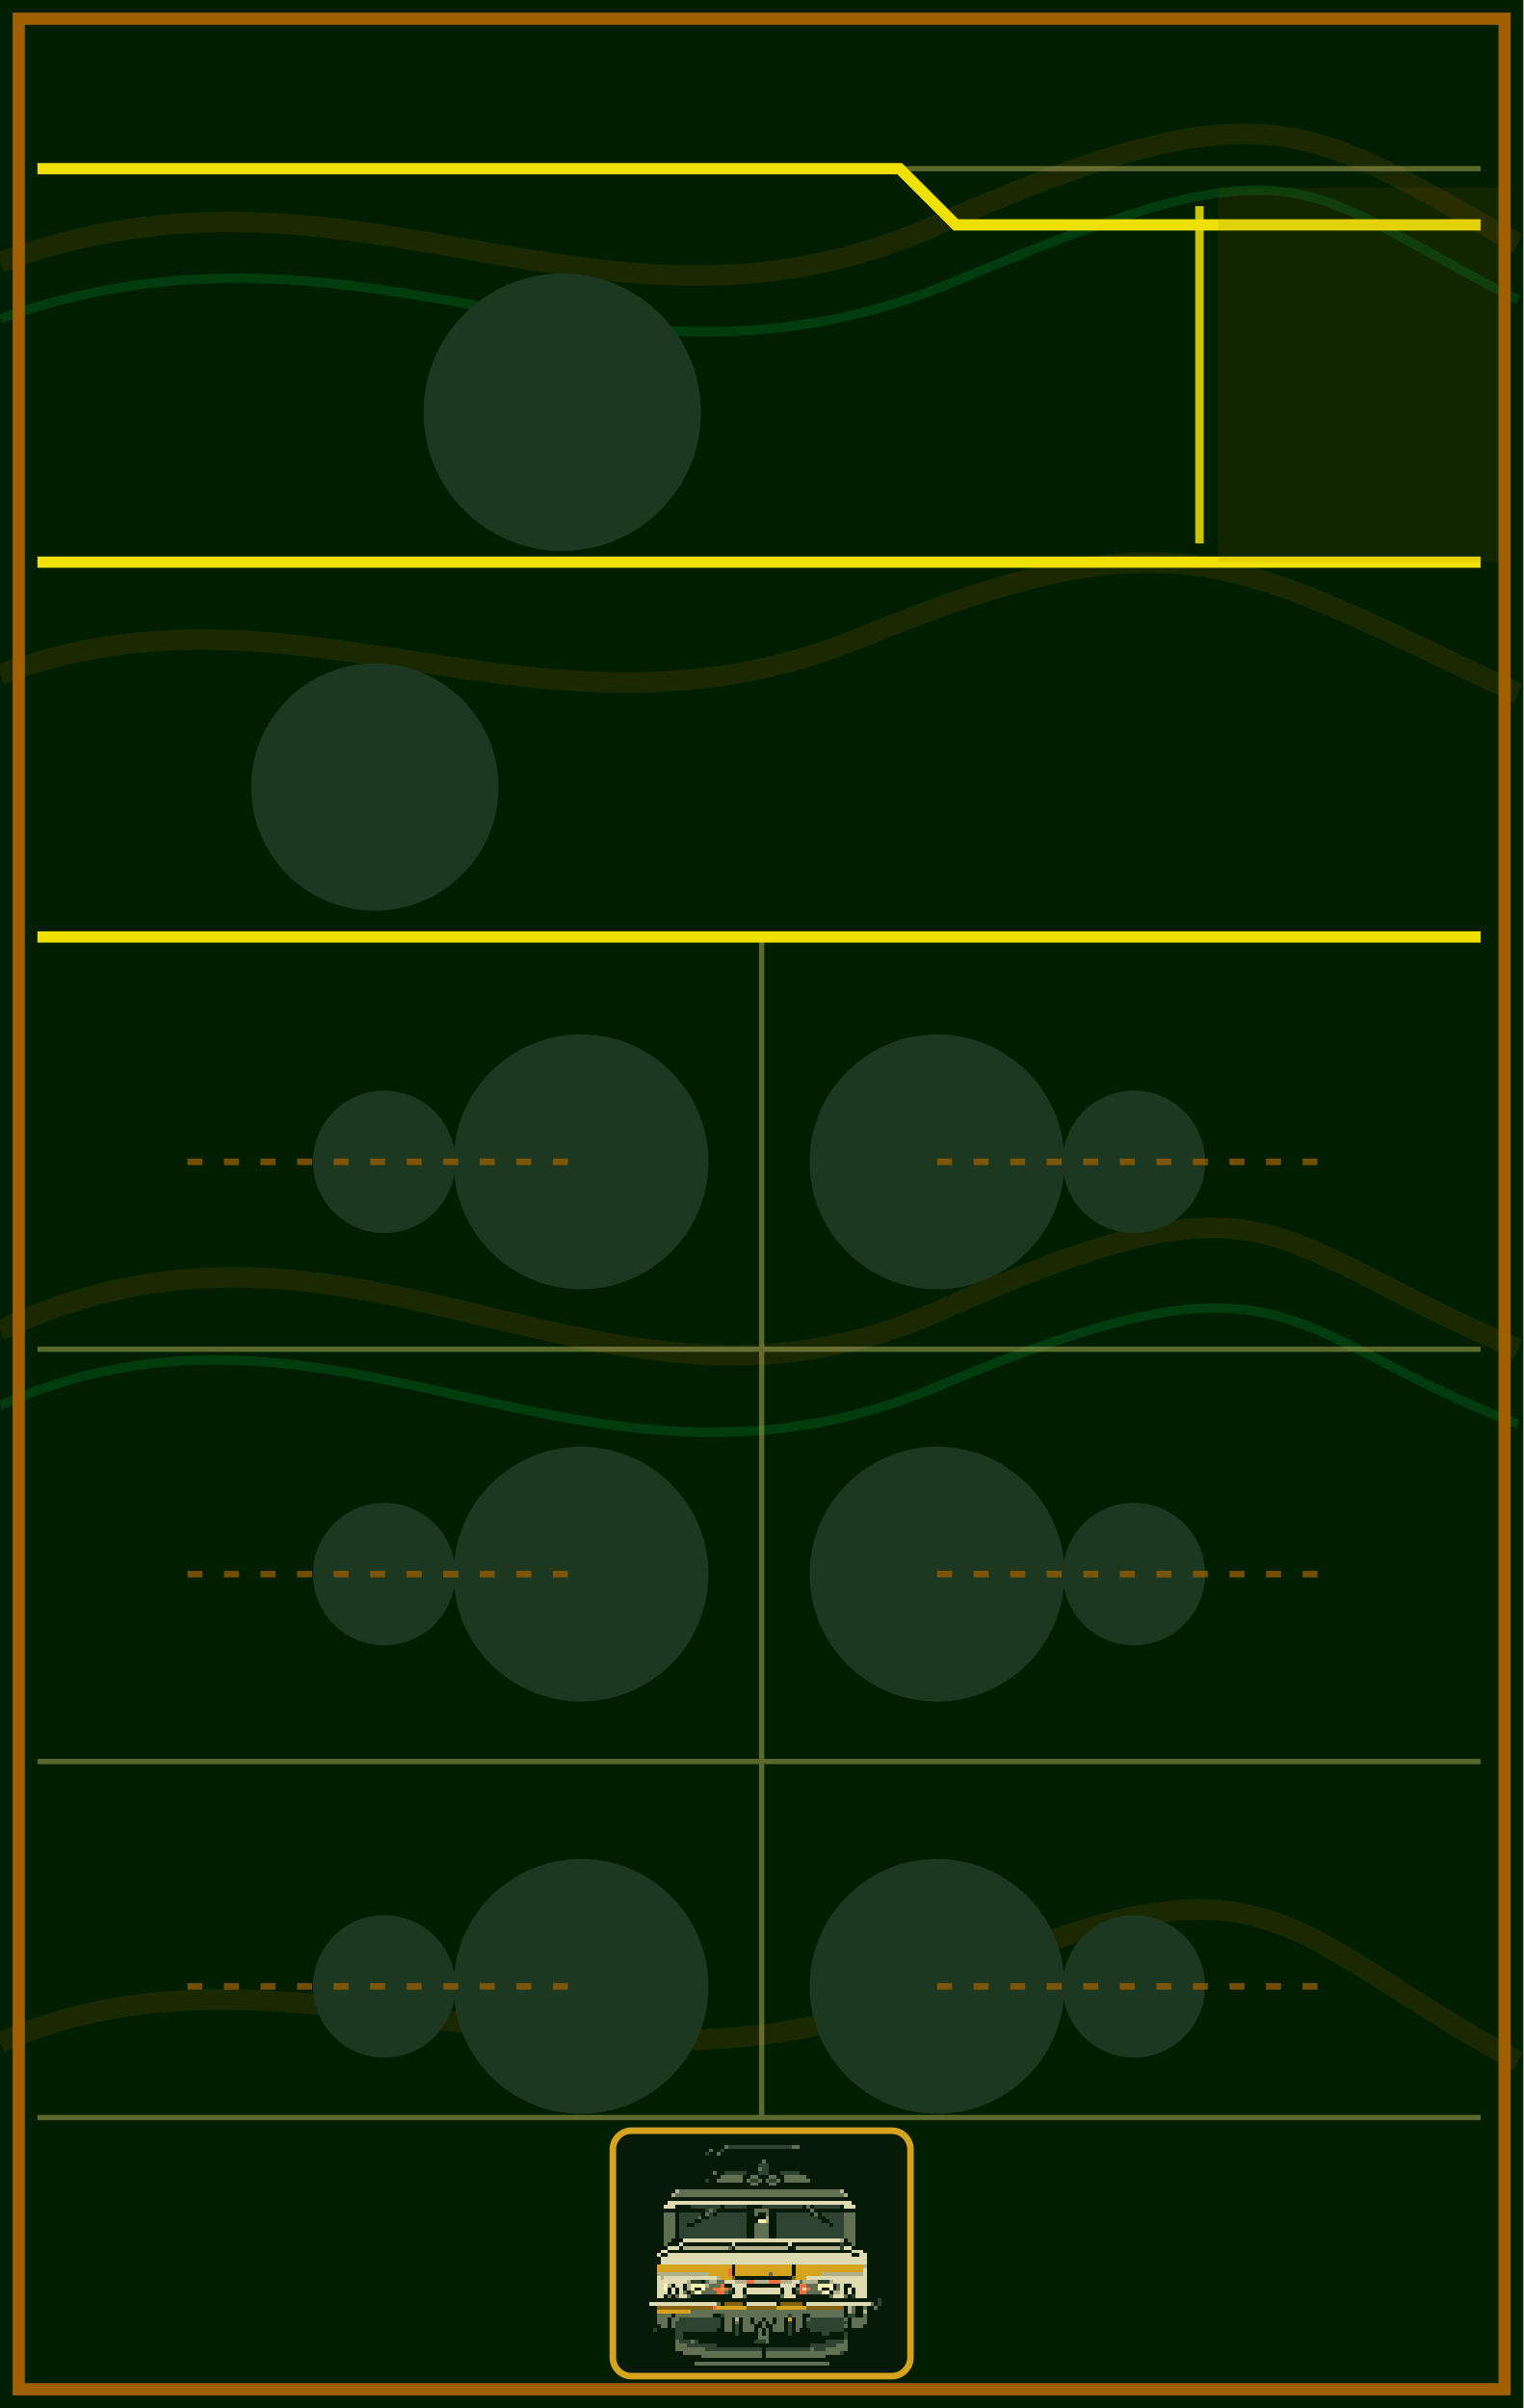
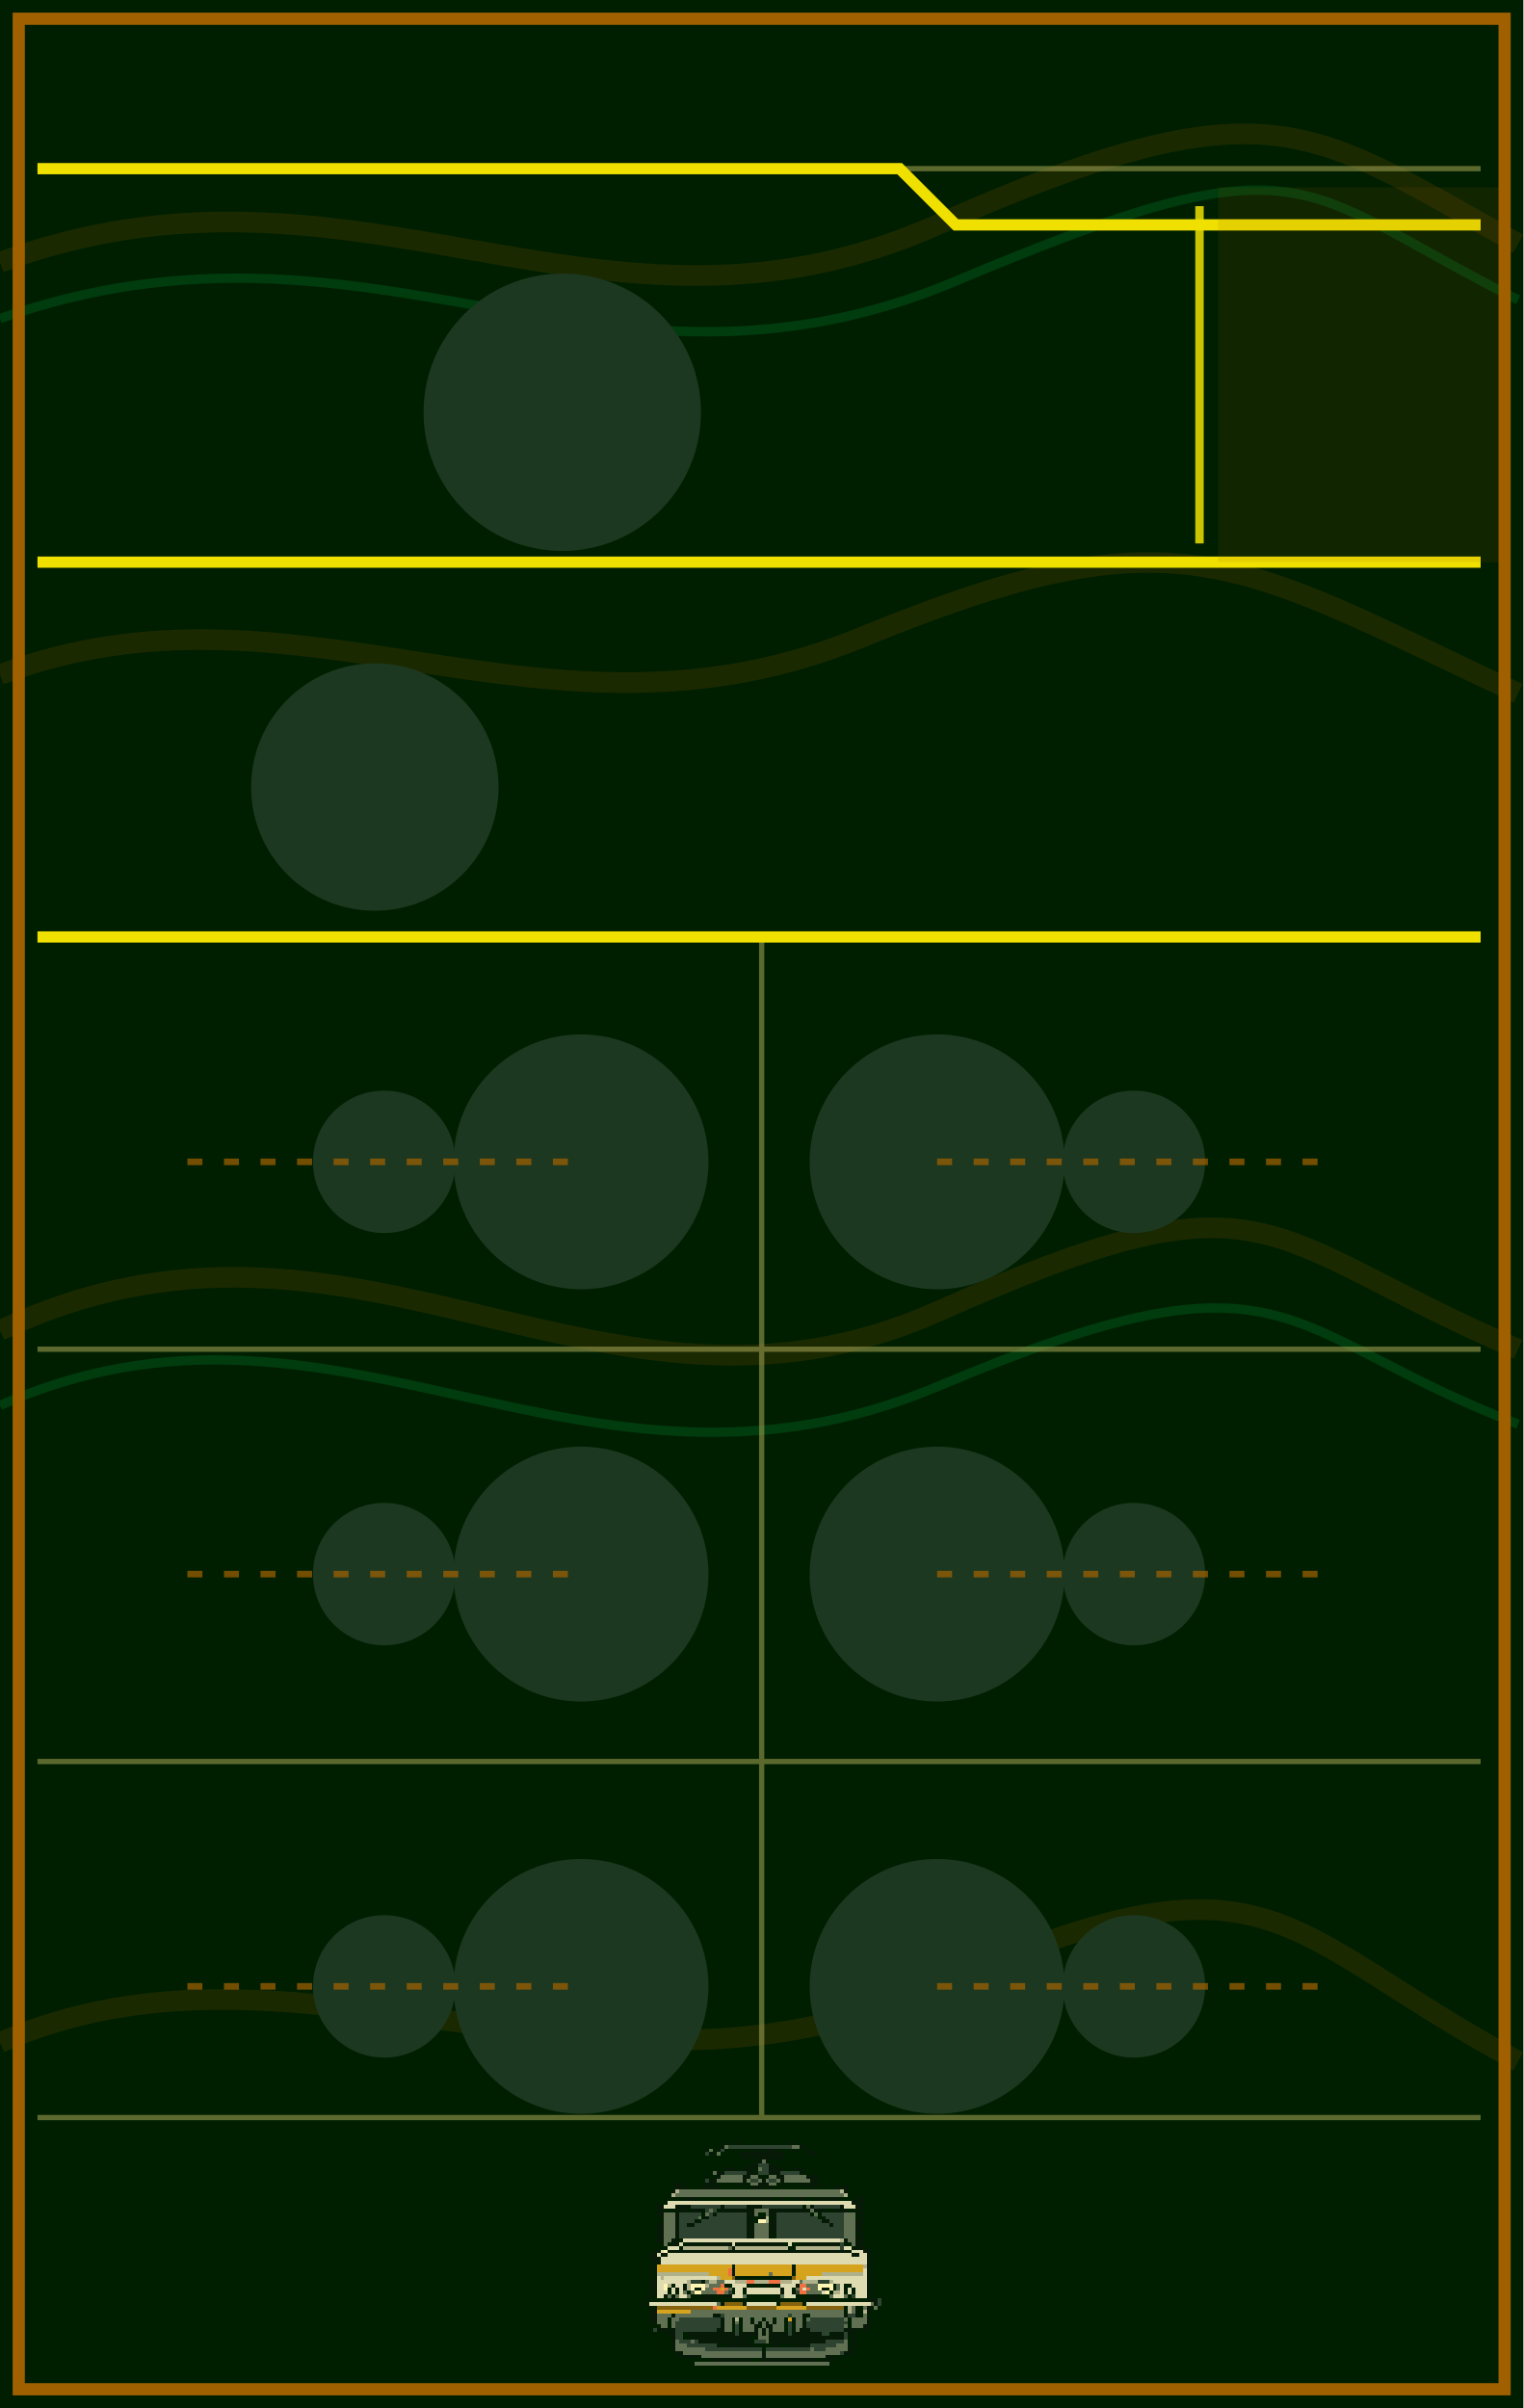
<svg xmlns="http://www.w3.org/2000/svg" width="81.28mm" height="128.5mm" viewBox="0 0 81.28 128.5">
  <rect width="81.28" height="128.5" fill="#001f00" />
  <path d="M0 14C19 7 32 20 50 12S70 7 81 13M0 36C16 30 29 41 46 34S66 30 81 37M0 71C19 62 32 78 50 70S67 66 81 72M0 109C16 102 32 114 50 106S68 103 81 110" fill="none" stroke="#4e3e00" stroke-width="1.1" opacity=".34" />
  <path d="M0 17C20 10 32 23 51 15S69 10 81 16M0 75C18 67 31 82 50 74S68 71 81 76" fill="none" stroke="#006620" stroke-width=".5" opacity=".4" />
  <g fill="#1d3820" stroke="none">
    <circle cx="30" cy="22" r="7.4" />
    <circle cx="20" cy="42" r="6.6" />
    <circle cx="31" cy="62" r="6.8" />
    <circle cx="50" cy="62" r="6.8" />
    <circle cx="31" cy="84" r="6.8" />
    <circle cx="50" cy="84" r="6.8" />
    <circle cx="31" cy="106" r="6.8" />
    <circle cx="50" cy="106" r="6.8" />
    <circle cx="20.5" cy="62" r="3.8" />
    <circle cx="60.5" cy="62" r="3.8" />
    <circle cx="20.5" cy="84" r="3.8" />
    <circle cx="60.5" cy="84" r="3.8" />
    <circle cx="20.5" cy="106" r="3.8" />
    <circle cx="60.5" cy="106" r="3.8" />
  </g>
  <rect x="1" y="1" width="79.28" height="126.5" fill="none" stroke="#a06000" stroke-width=".65" />
  <path d="M2 9H79M2 30H79M2 50H79M2 72H79M2 94H79M2 113H79M40.64 50V113" stroke="#9f9f50" stroke-width=".28" opacity=".58" />
  <path d="M2 9H48L51 12H79M2 30H79M2 50H79" stroke="#efe000" stroke-width=".6" fill="none" />
  <rect x="65" y="10" width="15" height="20" fill="#a06000" fill-opacity=".11" />
  <path d="M64 11V29" stroke="#efe000" stroke-width=".45" opacity=".85" />
  <path d="M10 62H31M50 62H71M10 84H31M50 84H71M10 106H31M50 106H71" fill="none" stroke="#a06000" stroke-width=".35" stroke-dasharray=".8 1.15" opacity=".72" />
-   <rect x="32.7" y="113.7" width="15.88" height="13.1" rx="1" fill="#071a08" stroke="#d5a31d" stroke-width=".35" />
  <g transform="translate(34.24 114.25) scale(.2)" shape-rendering="crispEdges">
    <path fill="#071a08" d="M22 0h1v1h-1ZM25 0h1v1h-1ZM40 0h1v1h-1ZM21 1h1v1h-1ZM42 1h2v1h-2ZM20 2h1v1h-1ZM29 2h1v1h-1ZM31 2h1v1h-1ZM33 2h4v1h-4ZM40 2h1v1h-1ZM44 2h1v1h-1ZM18 3h1v1h-1ZM26 3h12v1h-12ZM44 3h3v1h-3ZM27 4h2v1h-2ZM30 4h8v1h-8ZM31 5h1v1h-1ZM33 5h1v1h-1ZM29 6h2v1h-2ZM34 6h2v1h-2ZM22 7h3v1h-3ZM27 7h3v1h-3ZM34 7h4v1h-4ZM40 7h3v1h-3ZM20 8h2v1h-2ZM28 8h2v1h-2ZM34 8h3v1h-3ZM42 8h1v1h-1ZM17 9h1v1h-1ZM20 9h1v1h-1ZM27 9h2v1h-2ZM32 9h1v1h-1ZM36 9h2v1h-2ZM44 9h3v1h-3ZM18 10h2v1h-2ZM27 10h1v1h-1ZM32 10h1v1h-1ZM37 10h1v1h-1ZM45 10h2v1h-2ZM9 11h2v1h-2ZM16 11h4v1h-4ZM24 11h4v1h-4ZM31 11h3v1h-3ZM37 11h2v1h-2ZM42 11h6v1h-6ZM9 12h3v1h-3ZM16 12h5v1h-5ZM29 12h4v1h-4ZM34 12h1v1h-1ZM45 12h1v1h-1ZM52 12h3v1h-3ZM8 13h1v1h-1ZM54 13h1v1h-1ZM11 15h4v1h-4ZM25 15h2v1h-2ZM28 15h7v1h-7ZM37 15h1v1h-1ZM41 15h3v1h-3ZM46 15h7v1h-7ZM57 15h2v1h-2ZM56 16h3v1h-3ZM4 17h2v1h-2ZM9 17h4v1h-4ZM21 17h1v1h-1ZM28 17h4v1h-4ZM45 17h1v1h-1ZM53 17h1v1h-1ZM57 17h2v1h-2ZM4 18h2v1h-2ZM9 18h3v1h-3ZM13 18h4v1h-4ZM21 18h9v1h-9ZM34 18h11v1h-11ZM46 18h3v1h-3ZM51 18h4v1h-4ZM57 18h2v1h-2ZM4 19h2v1h-2ZM9 19h1v1h-1ZM19 19h1v1h-1ZM28 19h2v1h-2ZM34 19h2v1h-2ZM58 19h1v1h-1ZM5 20h1v1h-1ZM9 20h1v1h-1ZM17 20h1v1h-1ZM28 20h1v1h-1ZM31 20h2v1h-2ZM35 20h1v1h-1ZM58 20h1v1h-1ZM9 21h1v1h-1ZM14 21h1v1h-1ZM28 21h2v1h-2ZM34 21h2v1h-2ZM48 21h2v1h-2ZM57 21h2v1h-2ZM4 22h2v1h-2ZM9 22h1v1h-1ZM12 22h2v1h-2ZM28 22h2v1h-2ZM34 22h2v1h-2ZM50 22h1v1h-1ZM57 22h2v1h-2ZM4 23h2v1h-2ZM9 23h1v1h-1ZM28 23h2v1h-2ZM34 23h2v1h-2ZM57 23h2v1h-2ZM4 24h2v1h-2ZM9 24h1v1h-1ZM28 24h2v1h-2ZM34 24h2v1h-2ZM58 24h1v1h-1ZM4 25h2v1h-2ZM9 25h1v1h-1ZM28 25h2v1h-2ZM34 25h1v1h-1ZM57 25h2v1h-2ZM4 26h2v1h-2ZM8 26h2v1h-2ZM54 26h1v1h-1ZM57 26h2v1h-2ZM8 27h2v1h-2ZM12 27h3v1h-3ZM16 27h8v1h-8ZM25 27h13v1h-13ZM43 27h10v1h-10ZM57 27h2v1h-2ZM24 28h1v1h-1ZM57 28h3v1h-3ZM3 29h2v1h-2ZM7 29h49v1h-49ZM59 29h2v1h-2ZM2 30h2v1h-2ZM5 30h2v1h-2ZM56 30h2v1h-2ZM60 30h1v1h-1ZM2 31h3v1h-3ZM60 31h1v1h-1ZM3 32h2v1h-2ZM60 32h1v1h-1ZM2 33h1v1h-1ZM60 33h1v1h-1ZM2 34h1v1h-1ZM40 34h1v1h-1ZM60 34h1v1h-1ZM2 35h1v1h-1ZM60 35h1v1h-1ZM2 36h1v1h-1ZM25 36h1v1h-1ZM33 36h1v1h-1ZM35 36h1v1h-1ZM38 36h1v1h-1ZM60 36h1v1h-1ZM2 37h2v1h-2ZM16 37h1v1h-1ZM60 37h1v1h-1ZM2 38h2v1h-2ZM11 38h1v1h-1ZM33 38h1v1h-1ZM35 38h1v1h-1ZM41 38h1v1h-1ZM60 38h1v1h-1ZM2 39h2v1h-2ZM9 39h1v1h-1ZM11 39h1v1h-1ZM14 39h2v1h-2ZM27 39h1v1h-1ZM37 39h1v1h-1ZM48 39h2v1h-2ZM54 39h1v1h-1ZM60 39h1v1h-1ZM2 40h2v1h-2ZM37 40h1v1h-1ZM40 40h1v1h-1ZM60 40h1v1h-1ZM2 41h1v1h-1ZM6 41h1v1h-1ZM16 41h3v1h-3ZM22 41h2v1h-2ZM45 41h2v1h-2ZM60 41h1v1h-1ZM1 42h1v1h-1ZM8 42h1v1h-1ZM16 42h3v1h-3ZM44 42h4v1h-4ZM60 42h3v1h-3ZM0 43h1v1h-1ZM21 43h1v1h-1ZM62 43h1v1h-1ZM2 44h1v1h-1ZM57 44h1v1h-1ZM60 44h2v1h-2ZM2 45h2v1h-2ZM57 45h1v1h-1ZM60 45h1v1h-1ZM2 46h2v1h-2ZM8 46h1v1h-1ZM19 46h2v1h-2ZM43 46h1v1h-1ZM54 46h1v1h-1ZM57 46h1v1h-1ZM2 47h2v1h-2ZM21 47h1v1h-1ZM60 47h1v1h-1ZM2 48h2v1h-2ZM21 48h1v1h-1ZM24 48h1v1h-1ZM29 48h1v1h-1ZM31 48h1v1h-1ZM33 48h1v1h-1ZM35 48h1v1h-1ZM40 48h1v1h-1ZM43 48h1v1h-1ZM60 48h1v1h-1ZM21 49h1v1h-1ZM30 49h1v1h-1ZM33 49h2v1h-2ZM43 49h1v1h-1ZM59 49h2v1h-2ZM4 50h5v1h-5ZM20 50h2v1h-2ZM30 50h1v1h-1ZM32 50h1v1h-1ZM34 50h1v1h-1ZM42 50h3v1h-3ZM54 50h4v1h-4ZM59 50h1v1h-1ZM7 51h2v1h-2ZM12 51h13v1h-13ZM26 51h5v1h-5ZM32 51h1v1h-1ZM34 51h5v1h-5ZM40 51h8v1h-8ZM51 51h3v1h-3ZM55 51h2v1h-2ZM8 52h1v1h-1ZM13 52h16v1h-16ZM34 52h20v1h-20ZM56 52h1v1h-1ZM8 53h1v1h-1ZM15 53h14v1h-14ZM34 53h15v1h-15ZM56 53h1v1h-1ZM8 54h1v1h-1ZM20 54h1v1h-1ZM22 54h8v1h-8ZM35 54h2v1h-2ZM39 54h1v1h-1ZM41 54h4v1h-4ZM56 54h1v1h-1ZM8 55h1v1h-1ZM55 55h2v1h-2ZM9 56h2v1h-2ZM32 56h1v1h-1ZM54 56h2v1h-2ZM10 57h6v1h-6ZM32 57h1v1h-1ZM49 57h2v1h-2ZM52 57h1v1h-1ZM18 58h11v1h-11ZM32 58h15v1h-15ZM48 58h4v1h-4Z" />
    <path fill="#2e4431" d="M23 1h17v1h-17ZM21 2h1v1h-1ZM17 3h1v1h-1ZM31 6h3v1h-3ZM32 7h2v1h-2ZM22 8h6v1h-6ZM31 8h3v1h-3ZM37 8h5v1h-5ZM17 10h1v1h-1ZM29 10h2v1h-2ZM34 10h2v1h-2ZM13 17h8v1h-8ZM22 17h6v1h-6ZM32 17h11v1h-11ZM46 17h7v1h-7ZM17 18h1v1h-1ZM19 18h1v1h-1ZM10 19h6v1h-6ZM18 19h1v1h-1ZM20 19h8v1h-8ZM36 19h9v1h-9ZM48 19h6v1h-6ZM10 20h5v1h-5ZM18 20h10v1h-10ZM36 20h11v1h-11ZM49 20h5v1h-5ZM10 21h4v1h-4ZM16 21h12v1h-12ZM36 21h12v1h-12ZM50 21h4v1h-4ZM10 22h2v1h-2ZM14 22h14v1h-14ZM36 22h14v1h-14ZM51 22h3v1h-3ZM10 23h18v1h-18ZM36 23h18v1h-18ZM10 24h18v1h-18ZM36 24h18v1h-18ZM10 25h18v1h-18ZM36 25h18v1h-18ZM53 27h1v1h-1ZM53 28h1v1h-1ZM13 37h3v1h-3ZM47 37h3v1h-3ZM23 40h1v1h-1ZM41 40h1v1h-1ZM56 41h1v1h-1ZM63 42h1v1h-1ZM63 43h1v1h-1ZM21 46h1v1h-1ZM39 46h1v1h-1ZM55 46h2v1h-2ZM10 47h11v1h-11ZM45 47h9v1h-9ZM9 48h12v1h-12ZM39 48h1v1h-1ZM44 48h11v1h-11ZM9 49h12v1h-12ZM25 49h1v1h-1ZM39 49h1v1h-1ZM44 49h10v1h-10ZM3 50h1v1h-1ZM9 50h11v1h-11ZM25 50h1v1h-1ZM39 50h1v1h-1ZM45 50h9v1h-9ZM9 51h2v1h-2ZM25 51h1v1h-1ZM39 51h1v1h-1ZM48 51h2v1h-2ZM54 51h1v1h-1ZM9 52h2v1h-2ZM54 52h1v1h-1ZM10 53h3v1h-3ZM14 53h1v1h-1ZM30 53h3v1h-3ZM49 53h5v1h-5ZM12 54h8v1h-8ZM45 54h7v1h-7ZM17 55h15v1h-15ZM33 55h12v1h-12ZM46 55h3v1h-3ZM53 56h1v1h-1Z" />
    <path fill="#617052" d="M22 1h1v1h-1ZM40 1h2v1h-2ZM18 2h1v1h-1ZM20 3h1v1h-1ZM32 5h1v1h-1ZM31 7h1v1h-1ZM19 8h1v1h-1ZM21 9h6v1h-6ZM29 9h2v1h-2ZM34 9h2v1h-2ZM38 9h6v1h-6ZM20 10h7v1h-7ZM28 10h1v1h-1ZM31 10h1v1h-1ZM33 10h1v1h-1ZM36 10h1v1h-1ZM38 10h7v1h-7ZM29 11h2v1h-2ZM34 11h2v1h-2ZM10 13h43v1h-43ZM9 14h45v1h-45ZM44 17h1v1h-1ZM18 18h1v1h-1ZM30 18h4v1h-4ZM45 18h1v1h-1ZM6 19h3v1h-3ZM17 19h1v1h-1ZM30 19h1v1h-1ZM33 19h1v1h-1ZM46 19h1v1h-1ZM54 19h3v1h-3ZM6 20h3v1h-3ZM15 20h1v1h-1ZM54 20h3v1h-3ZM6 21h3v1h-3ZM54 21h3v1h-3ZM6 22h3v1h-3ZM30 22h4v1h-4ZM54 22h3v1h-3ZM6 23h3v1h-3ZM30 23h4v1h-4ZM54 23h3v1h-3ZM6 24h3v1h-3ZM30 24h4v1h-4ZM54 24h3v1h-3ZM6 25h3v1h-3ZM30 25h4v1h-4ZM54 25h3v1h-3ZM6 26h2v1h-2ZM55 26h2v1h-2ZM6 27h1v1h-1ZM56 27h1v1h-1ZM23 28h1v1h-1ZM34 35h1v1h-1ZM17 37h1v1h-1ZM20 37h2v1h-2ZM42 37h1v1h-1ZM18 38h3v1h-3ZM44 38h3v1h-3ZM52 38h1v1h-1ZM17 39h2v1h-2ZM23 39h1v1h-1ZM41 39h1v1h-1ZM45 39h2v1h-2ZM52 39h1v1h-1ZM11 40h1v1h-1ZM13 40h1v1h-1ZM16 40h4v1h-4ZM22 40h1v1h-1ZM44 40h4v1h-4ZM7 41h1v1h-1ZM9 41h1v1h-1ZM12 41h1v1h-1ZM27 41h1v1h-1ZM37 41h1v1h-1ZM50 41h1v1h-1ZM54 41h1v1h-1ZM20 43h1v1h-1ZM61 43h1v1h-1ZM56 44h1v1h-1ZM59 44h1v1h-1ZM62 44h1v1h-1ZM13 45h41v1h-41ZM56 45h1v1h-1ZM4 46h4v1h-4ZM9 46h10v1h-10ZM22 46h17v1h-17ZM40 46h3v1h-3ZM45 46h9v1h-9ZM59 46h1v1h-1ZM4 47h3v1h-3ZM8 47h2v1h-2ZM22 47h2v1h-2ZM27 47h2v1h-2ZM30 47h2v1h-2ZM33 47h2v1h-2ZM36 47h2v1h-2ZM41 47h2v1h-2ZM44 47h1v1h-1ZM54 47h1v1h-1ZM56 47h4v1h-4ZM4 48h3v1h-3ZM8 48h1v1h-1ZM22 48h2v1h-2ZM25 48h1v1h-1ZM27 48h2v1h-2ZM30 48h1v1h-1ZM32 48h1v1h-1ZM34 48h1v1h-1ZM36 48h2v1h-2ZM41 48h2v1h-2ZM56 48h4v1h-4ZM5 49h2v1h-2ZM8 49h1v1h-1ZM22 49h2v1h-2ZM27 49h3v1h-3ZM32 49h1v1h-1ZM35 49h3v1h-3ZM41 49h2v1h-2ZM54 49h1v1h-1ZM56 49h3v1h-3ZM22 50h2v1h-2ZM27 50h3v1h-3ZM31 50h1v1h-1ZM33 50h1v1h-1ZM35 50h3v1h-3ZM41 50h1v1h-1ZM31 51h1v1h-1ZM33 51h1v1h-1ZM31 52h3v1h-3ZM9 53h1v1h-1ZM13 53h1v1h-1ZM33 53h1v1h-1ZM54 53h1v1h-1ZM9 54h3v1h-3ZM52 54h3v1h-3ZM9 55h8v1h-8ZM45 55h1v1h-1ZM49 55h6v1h-6ZM11 56h21v1h-21ZM33 56h20v1h-20ZM16 57h16v1h-16ZM33 57h16v1h-16ZM14 59h36v1h-36Z" />
    <path fill="#b0b18b" d="M9 13h1v1h-1ZM53 13h1v1h-1ZM8 14h1v1h-1ZM54 14h1v1h-1ZM33 20h1v1h-1ZM33 21h1v1h-1ZM53 26h1v1h-1ZM11 28h12v1h-12ZM25 28h14v1h-14ZM41 28h12v1h-12ZM59 33h1v1h-1ZM4 35h14v1h-14ZM48 35h11v1h-11ZM5 36h1v1h-1ZM20 36h1v1h-1ZM12 37h1v1h-1ZM18 37h2v1h-2ZM25 37h3v1h-3ZM30 37h4v1h-4ZM37 37h3v1h-3ZM43 37h4v1h-4ZM50 37h1v1h-1ZM7 38h1v1h-1ZM12 38h1v1h-1ZM17 38h1v1h-1ZM12 39h1v1h-1ZM51 40h2v1h-2ZM55 44h1v1h-1ZM55 45h1v1h-1ZM59 45h1v1h-1ZM25 47h1v1h-1Z" />
    <path fill="#dedbb1" d="M7 16h49v1h-49ZM6 17h3v1h-3ZM54 17h3v1h-3ZM11 26h42v1h-42ZM10 27h1v1h-1ZM24 27h1v1h-1ZM39 27h1v1h-1ZM7 28h3v1h-3ZM54 28h2v1h-2ZM5 29h1v1h-1ZM56 29h3v1h-3ZM4 30h1v1h-1ZM7 30h49v1h-49ZM58 30h2v1h-2ZM5 31h55v1h-55ZM5 32h55v1h-55ZM59 34h1v1h-1ZM59 35h1v1h-1ZM4 36h1v1h-1ZM6 36h14v1h-14ZM44 36h16v1h-16ZM4 37h8v1h-8ZM22 37h3v1h-3ZM40 37h2v1h-2ZM51 37h9v1h-9ZM4 38h2v1h-2ZM9 38h2v1h-2ZM24 38h4v1h-4ZM37 38h4v1h-4ZM53 38h1v1h-1ZM56 38h4v1h-4ZM4 39h2v1h-2ZM8 39h1v1h-1ZM10 39h1v1h-1ZM25 39h2v1h-2ZM28 39h9v1h-9ZM38 39h2v1h-2ZM43 39h1v1h-1ZM53 39h1v1h-1ZM55 39h1v1h-1ZM57 39h3v1h-3ZM4 40h3v1h-3ZM8 40h1v1h-1ZM10 40h1v1h-1ZM25 40h2v1h-2ZM28 40h9v1h-9ZM38 40h2v1h-2ZM48 40h1v1h-1ZM53 40h1v1h-1ZM55 40h1v1h-1ZM57 40h3v1h-3ZM4 41h2v1h-2ZM10 41h2v1h-2ZM24 41h3v1h-3ZM38 41h3v1h-3ZM51 41h3v1h-3ZM57 41h3v1h-3ZM2 43h18v1h-18ZM28 43h8v1h-8ZM44 43h17v1h-17Z" />
    <path fill="#d5a31d" d="M4 33h20v1h-20ZM25 33h15v1h-15ZM41 33h18v1h-18ZM4 34h19v1h-19ZM25 34h15v1h-15ZM41 34h18v1h-18ZM18 35h5v1h-5ZM25 35h9v1h-9ZM35 35h5v1h-5ZM41 35h7v1h-7ZM21 36h3v1h-3ZM41 36h3v1h-3ZM21 39h1v1h-1ZM20 44h8v1h-8ZM36 44h8v1h-8ZM4 45h9v1h-9ZM39 47h1v1h-1Z" />
    <path fill="#84620e" d="M24 36h1v1h-1ZM40 36h1v1h-1ZM22 43h5v1h-5ZM37 43h6v1h-6ZM4 44h15v1h-15ZM28 44h8v1h-8ZM44 44h10v1h-10Z" />
    <path fill="#fff5b3" d="M31 21h2v1h-2ZM6 29h1v1h-1ZM6 38h1v1h-1ZM13 38h4v1h-4ZM47 38h4v1h-4ZM6 39h1v1h-1ZM13 39h1v1h-1ZM16 39h1v1h-1ZM47 39h1v1h-1ZM50 39h1v1h-1ZM14 40h2v1h-2ZM49 40h1v1h-1Z" />
    <path fill="#ef7040" d="M23 34h1v1h-1ZM23 35h1v1h-1ZM28 37h2v1h-2ZM34 37h3v1h-3ZM21 38h1v1h-1ZM42 38h2v1h-2ZM19 39h2v1h-2ZM22 39h1v1h-1ZM42 39h1v1h-1ZM44 39h1v1h-1ZM20 40h2v1h-2ZM42 40h2v1h-2ZM19 44h1v1h-1Z" />
  </g>
</svg>
